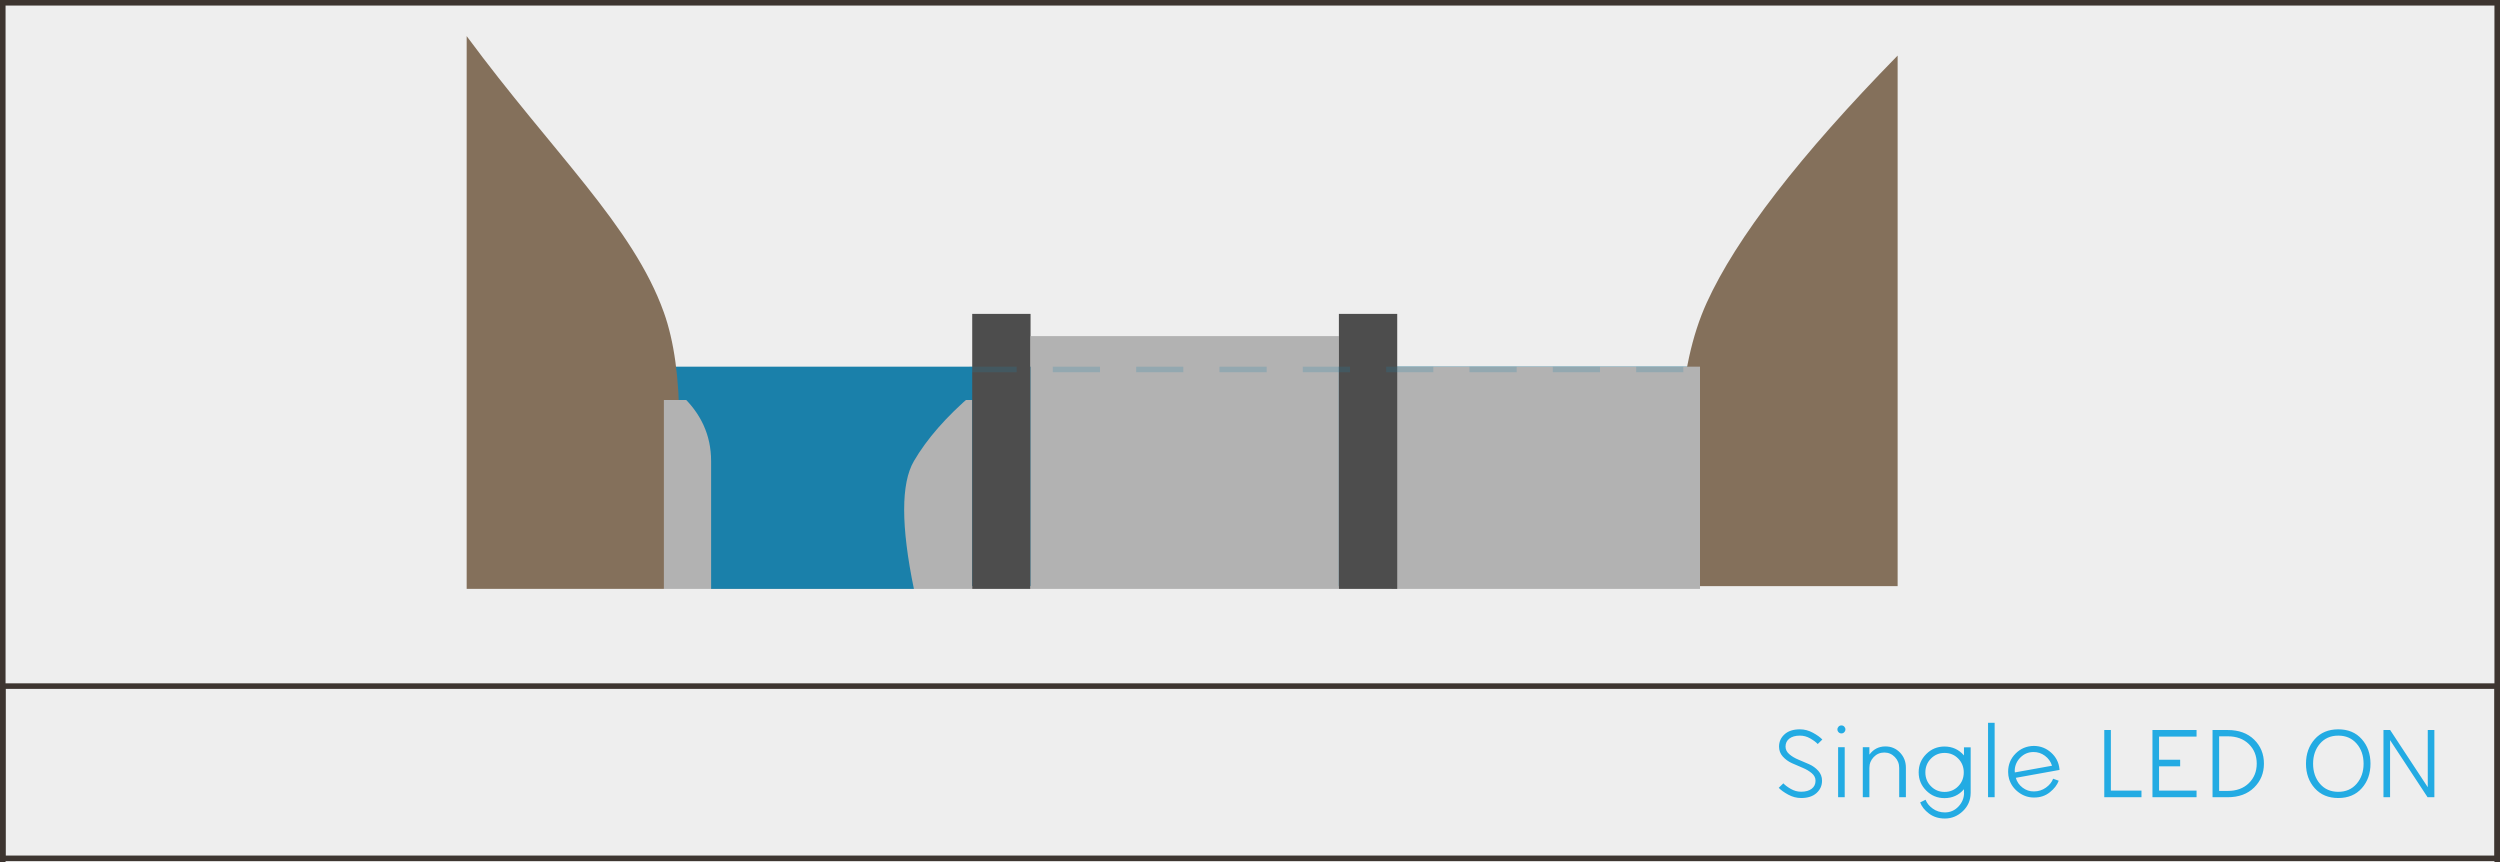
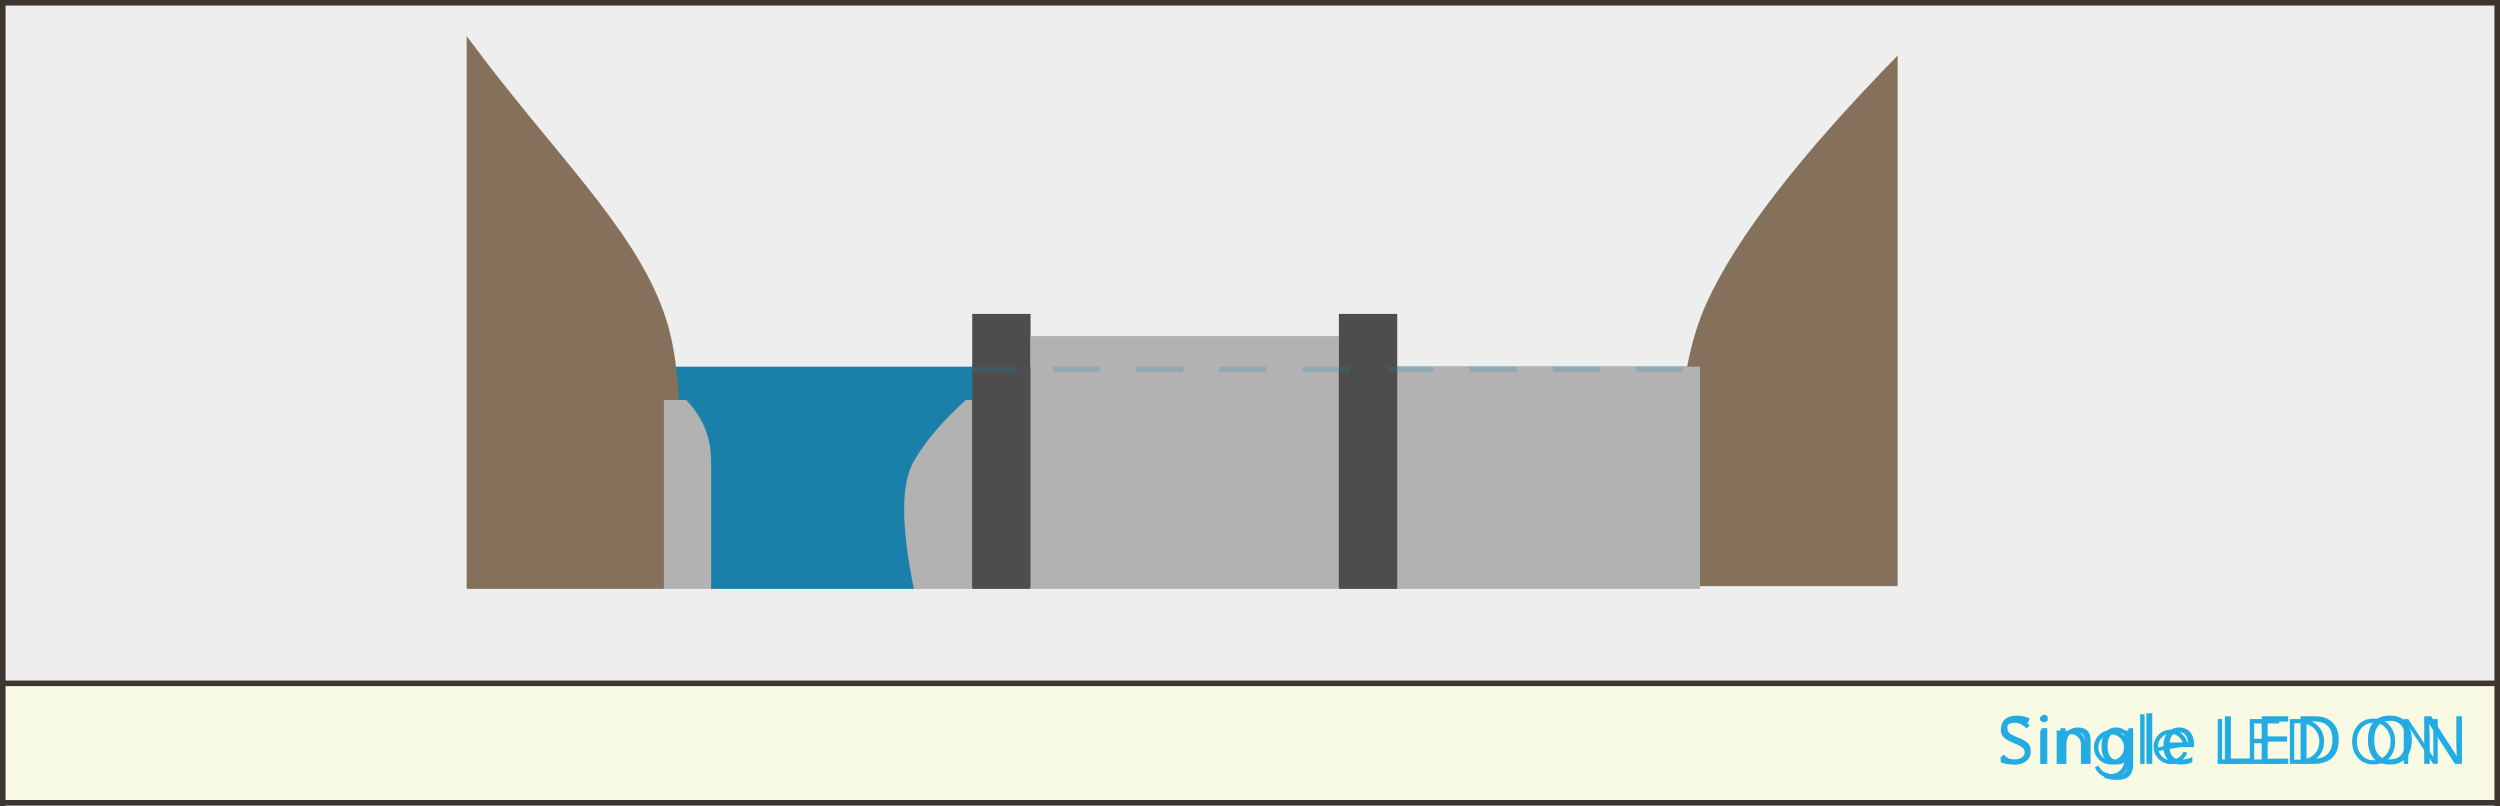
- <svg xmlns="http://www.w3.org/2000/svg" width="900px" height="310px" viewBox="0 0 900 310" version="1.1">
+ <svg xmlns="http://www.w3.org/2000/svg" width="900px" height="290px" viewBox="0 0 900 290" version="1.1">
  <g id="Dam_w_Single_LED" stroke="none" stroke-width="1" fill="none" fill-rule="evenodd">
    <rect id="Rectangle" stroke="#3D3530" stroke-width="2" fill="#EEEEEE" x="1" y="1" width="898" height="428" />
-     <path d="M648.408,287.288 C646.8,287.288 645.246,286.88 643.746,286.064 C642.246,285.248 641.112,284.432 640.344,283.616 L642,281.996 C642.6,282.644 643.488,283.31 644.664,283.994 C645.84,284.678 647.088,285.02 648.408,285.02 C650.016,285.02 651.282,284.666 652.206,283.958 C653.13,283.25 653.592,282.284 653.592,281.06 C653.592,280.028 653.142,279.128 652.242,278.36 C651.342,277.592 650.25,276.944 648.966,276.416 C647.682,275.888 646.392,275.33 645.096,274.742 C643.8,274.154 642.702,273.356 641.802,272.348 C640.902,271.34 640.452,270.152 640.452,268.784 C640.452,267.032 641.112,265.556 642.432,264.356 C643.752,263.156 645.6,262.556 647.976,262.556 C649.584,262.556 651.138,262.964 652.638,263.78 C654.138,264.596 655.272,265.412 656.04,266.228 L654.384,267.848 C653.76,267.176 652.86,266.504 651.684,265.832 C650.508,265.16 649.272,264.824 647.976,264.824 C646.368,264.824 645.102,265.178 644.178,265.886 C643.254,266.594 642.792,267.56 642.792,268.784 C642.792,269.816 643.242,270.722 644.142,271.502 C645.042,272.282 646.134,272.936 647.418,273.464 C648.702,273.992 649.992,274.544 651.288,275.12 C652.584,275.696 653.682,276.488 654.582,277.496 C655.482,278.504 655.932,279.692 655.932,281.06 C655.932,282.812 655.272,284.288 653.952,285.488 C652.632,286.688 650.784,287.288 648.408,287.288 Z M663.916,263.6 C663.652,263.888 663.316,264.032 662.908,264.032 C662.5,264.032 662.158,263.888 661.882,263.6 C661.606,263.312 661.468,262.976 661.468,262.592 C661.468,262.208 661.606,261.872 661.882,261.584 C662.158,261.296 662.5,261.152 662.908,261.152 C663.316,261.152 663.658,261.296 663.934,261.584 C664.21,261.872 664.348,262.208 664.348,262.592 C664.348,262.976 664.204,263.312 663.916,263.6 Z M661.72,287 L661.72,269 L664.096,269 L664.096,287 L661.72,287 Z M678.74,268.712 C680.828,268.712 682.58,269.45 683.996,270.926 C685.412,272.402 686.12,274.22 686.12,276.38 L686.12,287 L683.708,287 L683.708,276.452 C683.708,274.916 683.186,273.608 682.142,272.528 C681.098,271.448 679.832,270.908 678.344,270.908 C676.856,270.908 675.59,271.448 674.546,272.528 C673.502,273.608 672.98,274.916 672.98,276.452 L672.98,287 L670.604,287 L670.604,269 L672.98,269 L672.98,271.664 C674.444,269.696 676.364,268.712 678.74,268.712 Z M707.028,269.036 L709.44,269.036 L709.44,285.452 C709.416,288.068 708.474,290.258 706.614,292.022 C704.754,293.786 702.6,294.668 700.152,294.668 C697.92,294.668 696.018,294.074 694.446,292.886 C692.874,291.698 691.812,290.36 691.26,288.872 L693.204,287.9 C693.66,289.124 694.524,290.192 695.796,291.104 C697.068,292.016 698.52,292.472 700.152,292.472 C702.072,292.472 703.698,291.77 705.03,290.366 C706.362,288.962 707.04,287.324 707.064,285.452 L707.028,285.452 L707.028,284.12 C705.204,286.256 702.864,287.324 700.008,287.324 C697.44,287.324 695.25,286.418 693.438,284.606 C691.626,282.794 690.72,280.604 690.72,278.036 C690.72,275.468 691.626,273.278 693.438,271.466 C695.25,269.654 697.44,268.748 700.008,268.748 C702.84,268.748 705.18,269.816 707.028,271.952 L707.028,269.036 Z M700.044,285.092 C701.988,285.092 703.626,284.414 704.958,283.058 C706.29,281.702 706.956,280.04 706.956,278.072 C706.956,276.104 706.29,274.442 704.958,273.086 C703.626,271.73 701.988,271.052 700.044,271.052 C698.124,271.052 696.492,271.73 695.148,273.086 C693.804,274.442 693.132,276.104 693.132,278.072 C693.132,280.04 693.804,281.702 695.148,283.058 C696.492,284.414 698.124,285.092 700.044,285.092 Z M715.696,287 L715.696,260.216 L718.072,260.216 L718.072,287 L715.696,287 Z M732.212,284.912 C733.82,284.912 735.26,284.456 736.532,283.544 C737.804,282.632 738.668,281.564 739.124,280.34 L741.14,281.06 C740.588,282.572 739.514,283.964 737.918,285.236 C736.322,286.508 734.42,287.132 732.212,287.108 C730.196,287.108 728.354,286.484 726.686,285.236 C725.018,283.988 723.884,282.392 723.284,280.448 C723.044,279.656 722.924,278.792 722.924,277.856 C722.924,275.264 723.824,273.068 725.624,271.268 C727.424,269.468 729.62,268.556 732.212,268.532 C734.564,268.556 736.616,269.348 738.368,270.908 C740.12,272.468 741.128,274.4 741.392,276.704 C741.416,276.824 741.428,276.98 741.428,277.172 L725.696,280.016 C726.104,281.456 726.92,282.638 728.144,283.562 C729.368,284.486 730.724,284.936 732.212,284.912 Z M731.996,270.728 C730.196,270.752 728.654,271.4 727.37,272.672 C726.086,273.944 725.396,275.468 725.3,277.244 C725.3,277.316 725.306,277.442 725.318,277.622 C725.33,277.802 725.336,277.952 725.336,278.072 L738.728,275.66 C738.272,274.196 737.42,273.002 736.172,272.078 C734.924,271.154 733.532,270.704 731.996,270.728 Z M759.916,284.624 L770.932,284.624 L770.932,287 L757.54,287 L757.54,262.808 L759.916,262.808 L759.916,284.624 Z M790.76,265.184 L777.26,265.184 L777.26,273.5 L784.856,273.5 L784.856,275.876 L777.26,275.876 L777.26,284.624 L790.76,284.624 L790.76,287 L774.884,287 L774.884,262.808 L790.76,262.808 L790.76,265.184 Z M796.512,287 L796.512,262.808 L801.984,262.808 C805.968,262.808 809.136,263.96 811.488,266.264 C813.84,268.568 815.016,271.448 815.016,274.904 C815.016,278.336 813.834,281.21 811.47,283.526 C809.106,285.842 805.944,287 801.984,287 L796.512,287 Z M798.888,284.732 L801.984,284.732 C805.152,284.732 807.684,283.802 809.58,281.942 C811.476,280.082 812.424,277.736 812.424,274.904 C812.424,272.072 811.476,269.726 809.58,267.866 C807.684,266.006 805.152,265.076 801.984,265.076 L798.888,265.076 L798.888,284.732 Z M850.244,283.76 C848.156,286.112 845.336,287.288 841.784,287.288 C838.232,287.288 835.406,286.112 833.306,283.76 C831.206,281.408 830.156,278.468 830.156,274.94 C830.156,271.412 831.206,268.466 833.306,266.102 C835.406,263.738 838.232,262.556 841.784,262.556 C845.336,262.556 848.156,263.738 850.244,266.102 C852.332,268.466 853.376,271.412 853.376,274.94 C853.376,278.468 852.332,281.408 850.244,283.76 Z M835.196,282.176 C836.852,284.096 839.048,285.056 841.784,285.056 C844.52,285.056 846.722,284.09 848.39,282.158 C850.058,280.226 850.892,277.82 850.892,274.94 C850.892,272.036 850.058,269.624 848.39,267.704 C846.722,265.784 844.52,264.824 841.784,264.824 C839.048,264.824 836.852,265.784 835.196,267.704 C833.54,269.624 832.712,272.036 832.712,274.94 C832.712,277.844 833.54,280.256 835.196,282.176 Z M873.996,262.808 L876.372,262.808 L876.372,287 L873.924,287 L860.424,266.444 L860.424,287 L858.048,287 L858.048,262.808 L860.46,262.808 L873.996,283.4 L873.996,262.808 Z" id="Single-LED-ON-Copy" fill="#23ABE3" />
-     <rect id="Rectangle-Copy" stroke="#3D3530" stroke-width="2" x="1" y="247" width="898" height="62" />
    <rect id="Rectangle" fill="#1A80AA" x="239" y="132" width="370" height="79" />
    <path d="M168,13 C199,55 227.893,81.37 239,112.5 C246.404,133.253 246.404,166.42 239,212 L168,212 C168,104.667 168,38.333 168,13 Z" id="Path-5" fill="#84705B" />
    <polygon id="Path-6" fill="#B2B2B2" points="239 144 350 144 350 212 239 212" />
    <rect id="Rectangle" fill="#4D4D4D" x="350" y="113" width="21" height="99" />
    <polygon id="Path-6-Copy" fill="#B2B2B2" points="371 121 482 121 482 212 371 212" />
    <path d="M608.66,211 C601.887,166.333 603.804,132.333 614.412,109 C625.02,85.667 647.932,56 683.148,20 L683.148,211 L608.66,211 Z" id="Path-7" fill="#84705B" />
    <polygon id="Path-6-Copy-2" fill="#B2B2B2" points="501 132 612 132 612 212 501 212" />
    <rect id="Rectangle-Copy-2" fill="#4D4D4D" x="482" y="113" width="21" height="99" />
    <path d="M245,142 C252.333,148.667 256,156.667 256,166 C256,180 256,212 256,212 C256,212 280.333,212 329,212 C324.333,189.333 324.333,174 329,166 C333.667,158 340.667,150 350,142 L245,142 Z" id="Path-8" fill="#1A80AA" />
    <path d="M350,133 L609,133" id="Line" stroke="#1A80AA" stroke-width="2" opacity="0.2" stroke-linecap="square" stroke-dasharray="15,15" />
+     <g id="TitleBlock" transform="translate(0, 245)">
+       <rect id="Rectangle-Copy" stroke="#3D3530" stroke-width="2" fill="#F8FAE4" x="1" y="1" width="898" height="43" />
+       <text id="Single-LED-ON" font-family="Wavehaus-66Book, Wavehaus" font-size="24" font-weight="300" letter-spacing="0.667" fill="#23ABE3">
+         <tspan x="719.029" y="30">Single LED ON</tspan>
+       </text>
+       <path d="M725.605,30.192 C724.533,30.192 723.497,29.92 722.497,29.376 C721.497,28.832 720.741,28.288 720.229,27.744 L721.333,26.664 C721.733,27.096 722.325,27.54 723.109,27.996 C723.893,28.452 724.725,28.68 725.605,28.68 C726.677,28.68 727.521,28.444 728.137,27.972 C728.753,27.5 729.061,26.856 729.061,26.04 C729.061,25.352 728.761,24.752 728.161,24.24 C727.561,23.728 726.833,23.296 725.977,22.944 C725.121,22.592 724.261,22.22 723.397,21.828 C722.533,21.436 721.801,20.904 721.201,20.232 C720.601,19.56 720.301,18.768 720.301,17.856 C720.301,16.688 720.741,15.704 721.621,14.904 C722.501,14.104 723.733,13.704 725.317,13.704 C726.389,13.704 727.425,13.976 728.425,14.52 C729.425,15.064 730.181,15.608 730.693,16.152 L729.589,17.232 C729.173,16.784 728.573,16.336 727.789,15.888 C727.005,15.44 726.181,15.216 725.317,15.216 C724.245,15.216 723.401,15.452 722.785,15.924 C722.169,16.396 721.861,17.04 721.861,17.856 C721.861,18.544 722.161,19.148 722.761,19.668 C723.361,20.188 724.089,20.624 724.945,20.976 C725.801,21.328 726.661,21.696 727.525,22.08 C728.389,22.464 729.121,22.992 729.721,23.664 C730.321,24.336 730.621,25.128 730.621,26.04 C730.621,27.208 730.181,28.192 729.301,28.992 C728.421,29.792 727.189,30.192 725.605,30.192 Z M735.944,14.4 C735.768,14.592 735.544,14.688 735.272,14.688 C735,14.688 734.772,14.592 734.588,14.4 C734.404,14.208 734.312,13.984 734.312,13.728 C734.312,13.472 734.404,13.248 734.588,13.056 C734.772,12.864 735,12.768 735.272,12.768 C735.544,12.768 735.772,12.864 735.956,13.056 C736.14,13.248 736.232,13.472 736.232,13.728 C736.232,13.984 736.136,14.208 735.944,14.4 Z M734.48,30 L734.48,18 L736.064,18 L736.064,30 L734.48,30 Z M745.827,17.808 C747.219,17.808 748.387,18.3 749.331,19.284 C750.275,20.268 750.747,21.48 750.747,22.92 L750.747,30 L749.139,30 L749.139,22.968 C749.139,21.944 748.791,21.072 748.095,20.352 C747.399,19.632 746.555,19.272 745.563,19.272 C744.571,19.272 743.727,19.632 743.031,20.352 C742.335,21.072 741.987,21.944 741.987,22.968 L741.987,30 L740.403,30 L740.403,18 L741.987,18 L741.987,19.776 C742.963,18.464 744.243,17.808 745.827,17.808 Z M764.685,18.024 L766.293,18.024 L766.293,28.968 C766.277,30.712 765.649,32.172 764.409,33.348 C763.169,34.524 761.733,35.112 760.101,35.112 C758.613,35.112 757.345,34.716 756.297,33.924 C755.249,33.132 754.541,32.24 754.173,31.248 L755.469,30.6 C755.773,31.416 756.349,32.128 757.197,32.736 C758.045,33.344 759.013,33.648 760.101,33.648 C761.381,33.648 762.465,33.18 763.353,32.244 C764.241,31.308 764.693,30.216 764.709,28.968 L764.685,28.968 L764.685,28.08 C763.469,29.504 761.909,30.216 760.005,30.216 C758.293,30.216 756.833,29.612 755.625,28.404 C754.417,27.196 753.813,25.736 753.813,24.024 C753.813,22.312 754.417,20.852 755.625,19.644 C756.833,18.436 758.293,17.832 760.005,17.832 C761.893,17.832 763.453,18.544 764.685,19.968 L764.685,18.024 Z M760.029,28.728 C761.325,28.728 762.417,28.276 763.305,27.372 C764.193,26.468 764.637,25.36 764.637,24.048 C764.637,22.736 764.193,21.628 763.305,20.724 C762.417,19.82 761.325,19.368 760.029,19.368 C758.749,19.368 757.661,19.82 756.765,20.724 C755.869,21.628 755.421,22.736 755.421,24.048 C755.421,25.36 755.869,26.468 756.765,27.372 C757.661,28.276 758.749,28.728 760.029,28.728 Z M770.464,30 L770.464,12.144 L772.048,12.144 L772.048,30 L770.464,30 Z M781.475,28.608 C782.547,28.608 783.507,28.304 784.355,27.696 C785.203,27.088 785.779,26.376 786.083,25.56 L787.427,26.04 C787.059,27.048 786.343,27.976 785.279,28.824 C784.215,29.672 782.947,30.088 781.475,30.072 C780.131,30.072 778.903,29.656 777.791,28.824 C776.679,27.992 775.923,26.928 775.523,25.632 C775.363,25.104 775.283,24.528 775.283,23.904 C775.283,22.176 775.883,20.712 777.083,19.512 C778.283,18.312 779.747,17.704 781.475,17.688 C783.043,17.704 784.411,18.232 785.579,19.272 C786.747,20.312 787.419,21.6 787.595,23.136 C787.611,23.216 787.619,23.32 787.619,23.448 L777.131,25.344 C777.403,26.304 777.947,27.092 778.763,27.708 C779.579,28.324 780.483,28.624 781.475,28.608 Z M781.331,19.152 C780.131,19.168 779.103,19.6 778.247,20.448 C777.391,21.296 776.931,22.312 776.867,23.496 C776.867,23.544 776.871,23.628 776.879,23.748 C776.887,23.868 776.891,23.968 776.891,24.048 L785.819,22.44 C785.515,21.464 784.947,20.668 784.115,20.052 C783.283,19.436 782.355,19.136 781.331,19.152 Z M799.944,28.416 L807.288,28.416 L807.288,30 L798.36,30 L798.36,13.872 L799.944,13.872 L799.944,28.416 Z M820.507,15.456 L811.507,15.456 L811.507,21 L816.571,21 L816.571,22.584 L811.507,22.584 L811.507,28.416 L820.507,28.416 L820.507,30 L809.923,30 L809.923,13.872 L820.507,13.872 L820.507,15.456 Z M824.341,30 L824.341,13.872 L827.989,13.872 C830.645,13.872 832.757,14.64 834.325,16.176 C835.893,17.712 836.677,19.632 836.677,21.936 C836.677,24.224 835.889,26.14 834.313,27.684 C832.737,29.228 830.629,30 827.989,30 L824.341,30 Z M825.925,28.488 L827.989,28.488 C830.101,28.488 831.789,27.868 833.053,26.628 C834.317,25.388 834.949,23.824 834.949,21.936 C834.949,20.048 834.317,18.484 833.053,17.244 C831.789,16.004 830.101,15.384 827.989,15.384 L825.925,15.384 L825.925,28.488 Z M860.163,27.84 C858.771,29.408 856.891,30.192 854.523,30.192 C852.155,30.192 850.271,29.408 848.871,27.84 C847.471,26.272 846.771,24.312 846.771,21.96 C846.771,19.608 847.471,17.644 848.871,16.068 C850.271,14.492 852.155,13.704 854.523,13.704 C856.891,13.704 858.771,14.492 860.163,16.068 C861.555,17.644 862.251,19.608 862.251,21.96 C862.251,24.312 861.555,26.272 860.163,27.84 Z M850.131,26.784 C851.235,28.064 852.699,28.704 854.523,28.704 C856.347,28.704 857.815,28.06 858.927,26.772 C860.039,25.484 860.595,23.88 860.595,21.96 C860.595,20.024 860.039,18.416 858.927,17.136 C857.815,15.856 856.347,15.216 854.523,15.216 C852.699,15.216 851.235,15.856 850.131,17.136 C849.027,18.416 848.475,20.024 848.475,21.96 C848.475,23.896 849.027,25.504 850.131,26.784 Z M875.997,13.872 L877.581,13.872 L877.581,30 L875.949,30 L866.949,16.296 L866.949,30 L865.365,30 L865.365,13.872 L866.973,13.872 L875.997,27.6 L875.997,13.872 Z" id="Single-LED-ON-Copy" fill="#23ABE3" />
+     </g>
  </g>
</svg>
